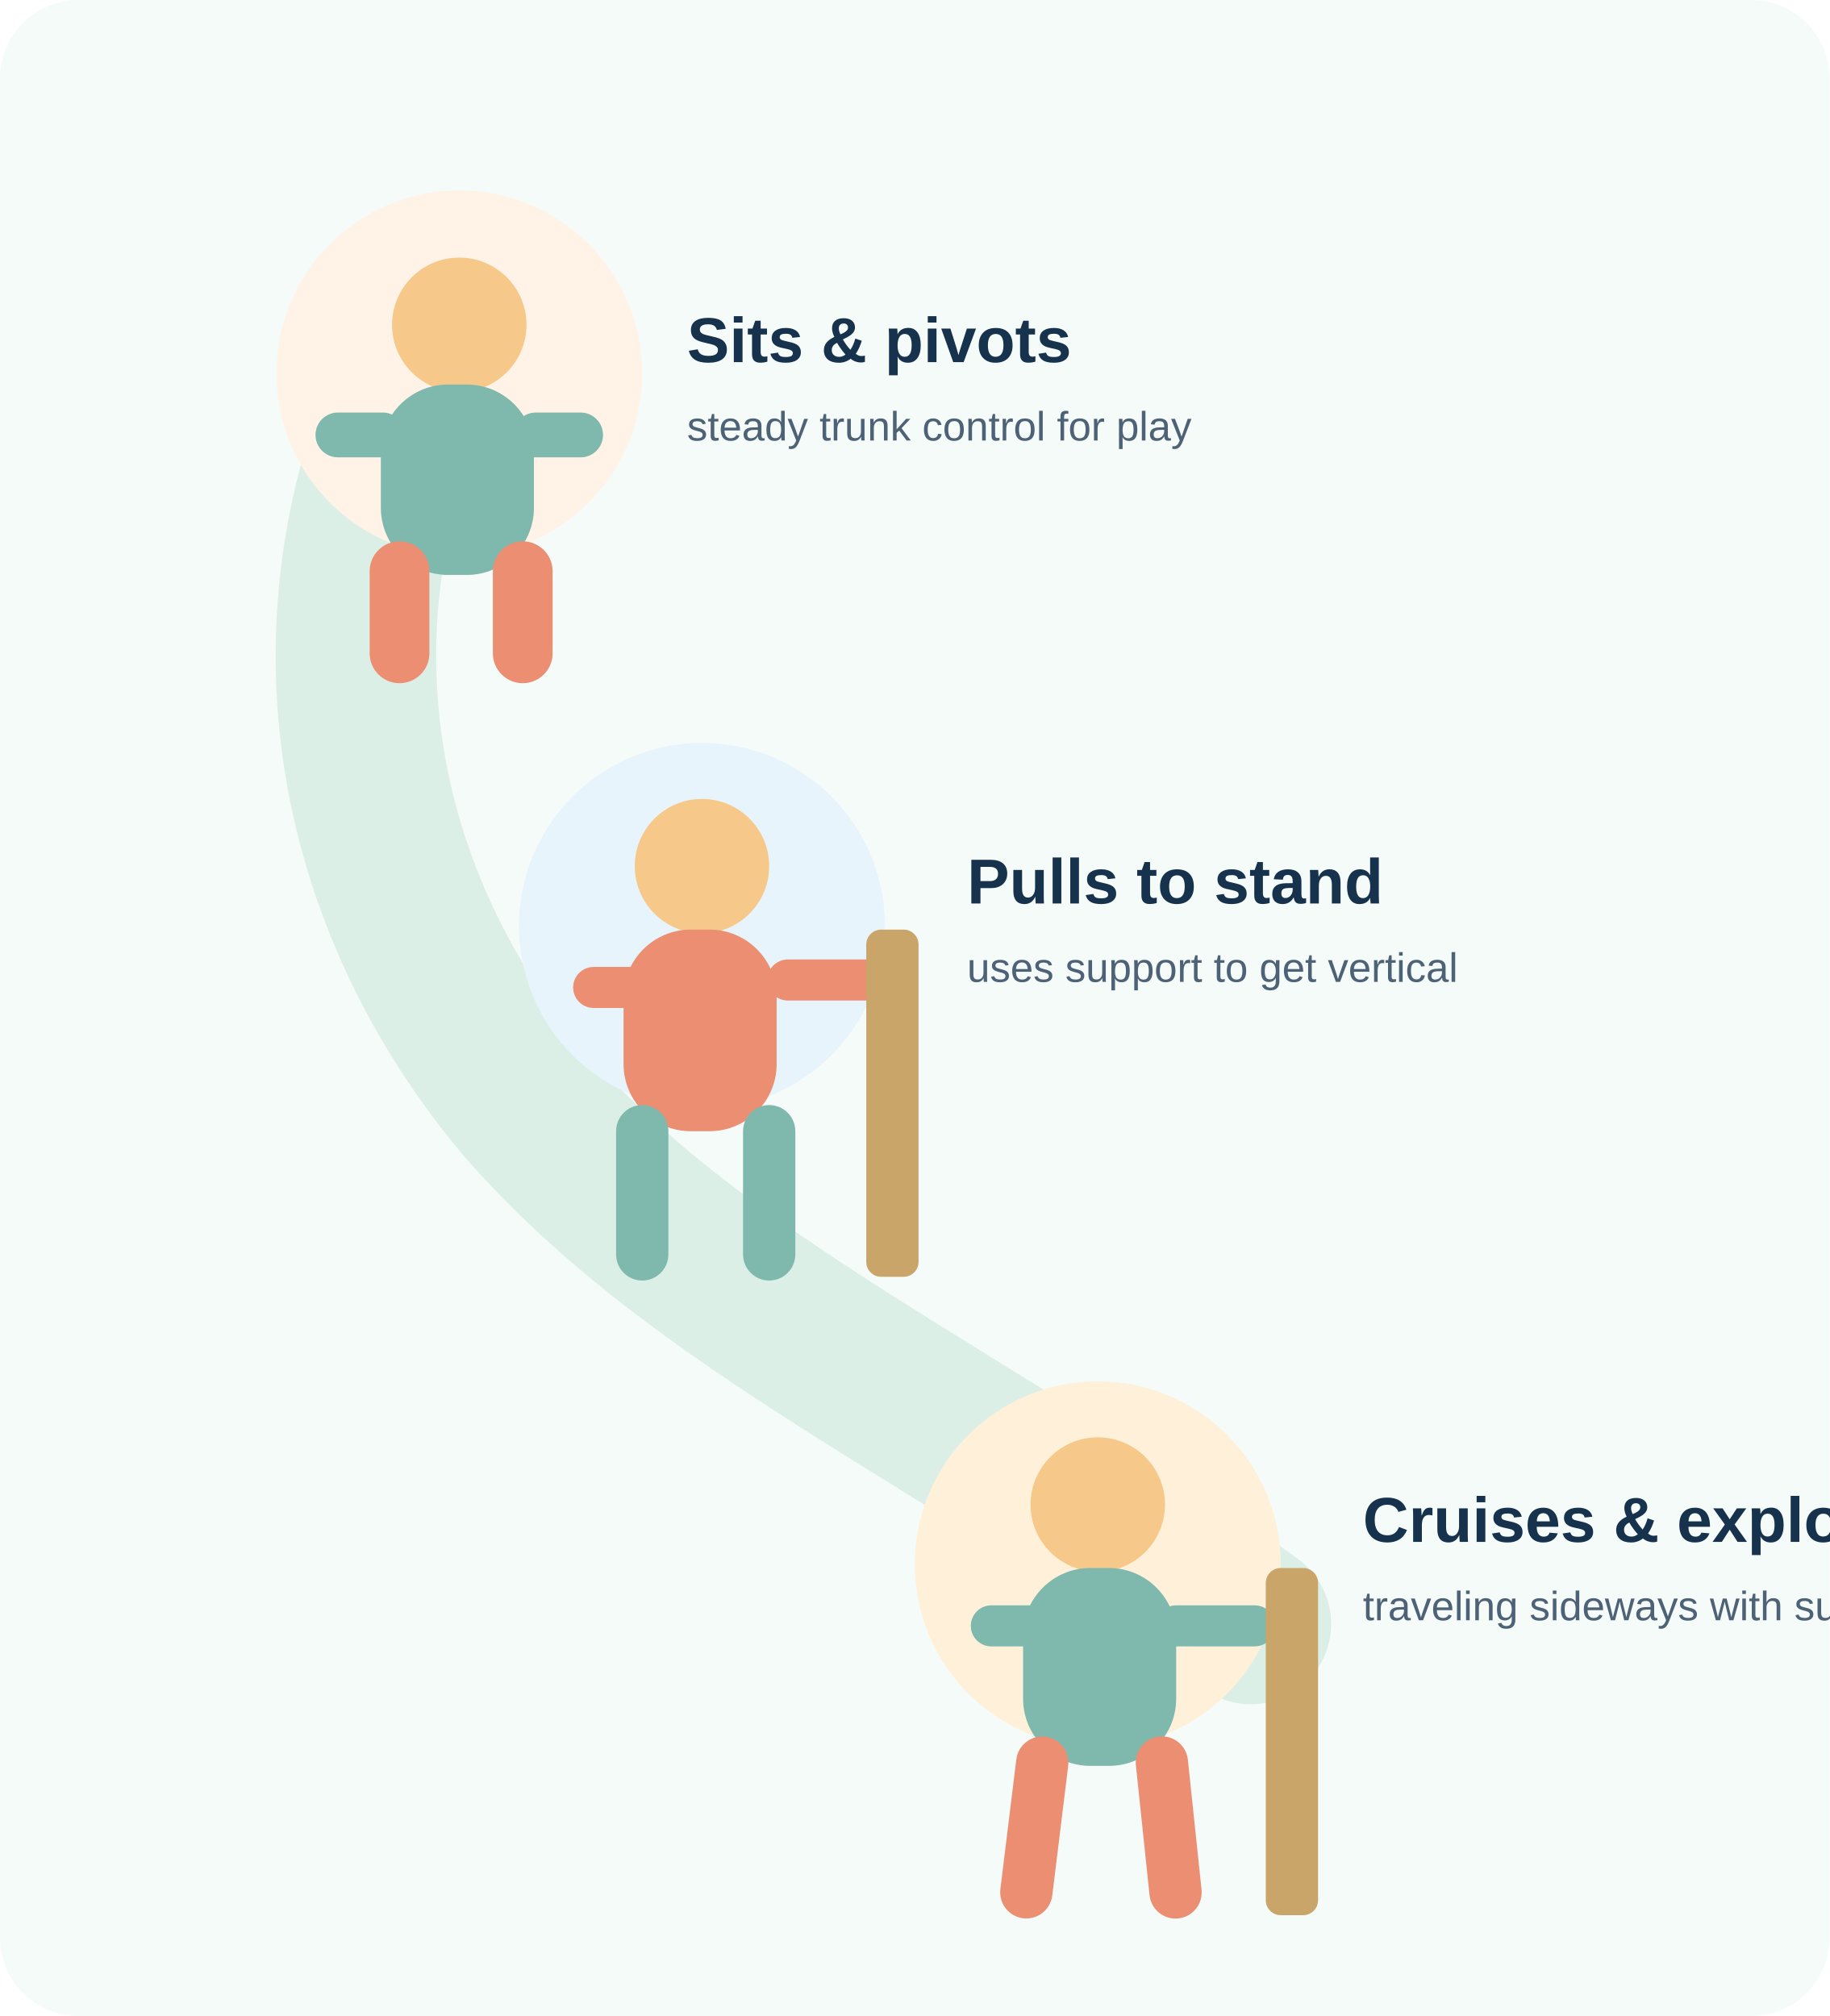
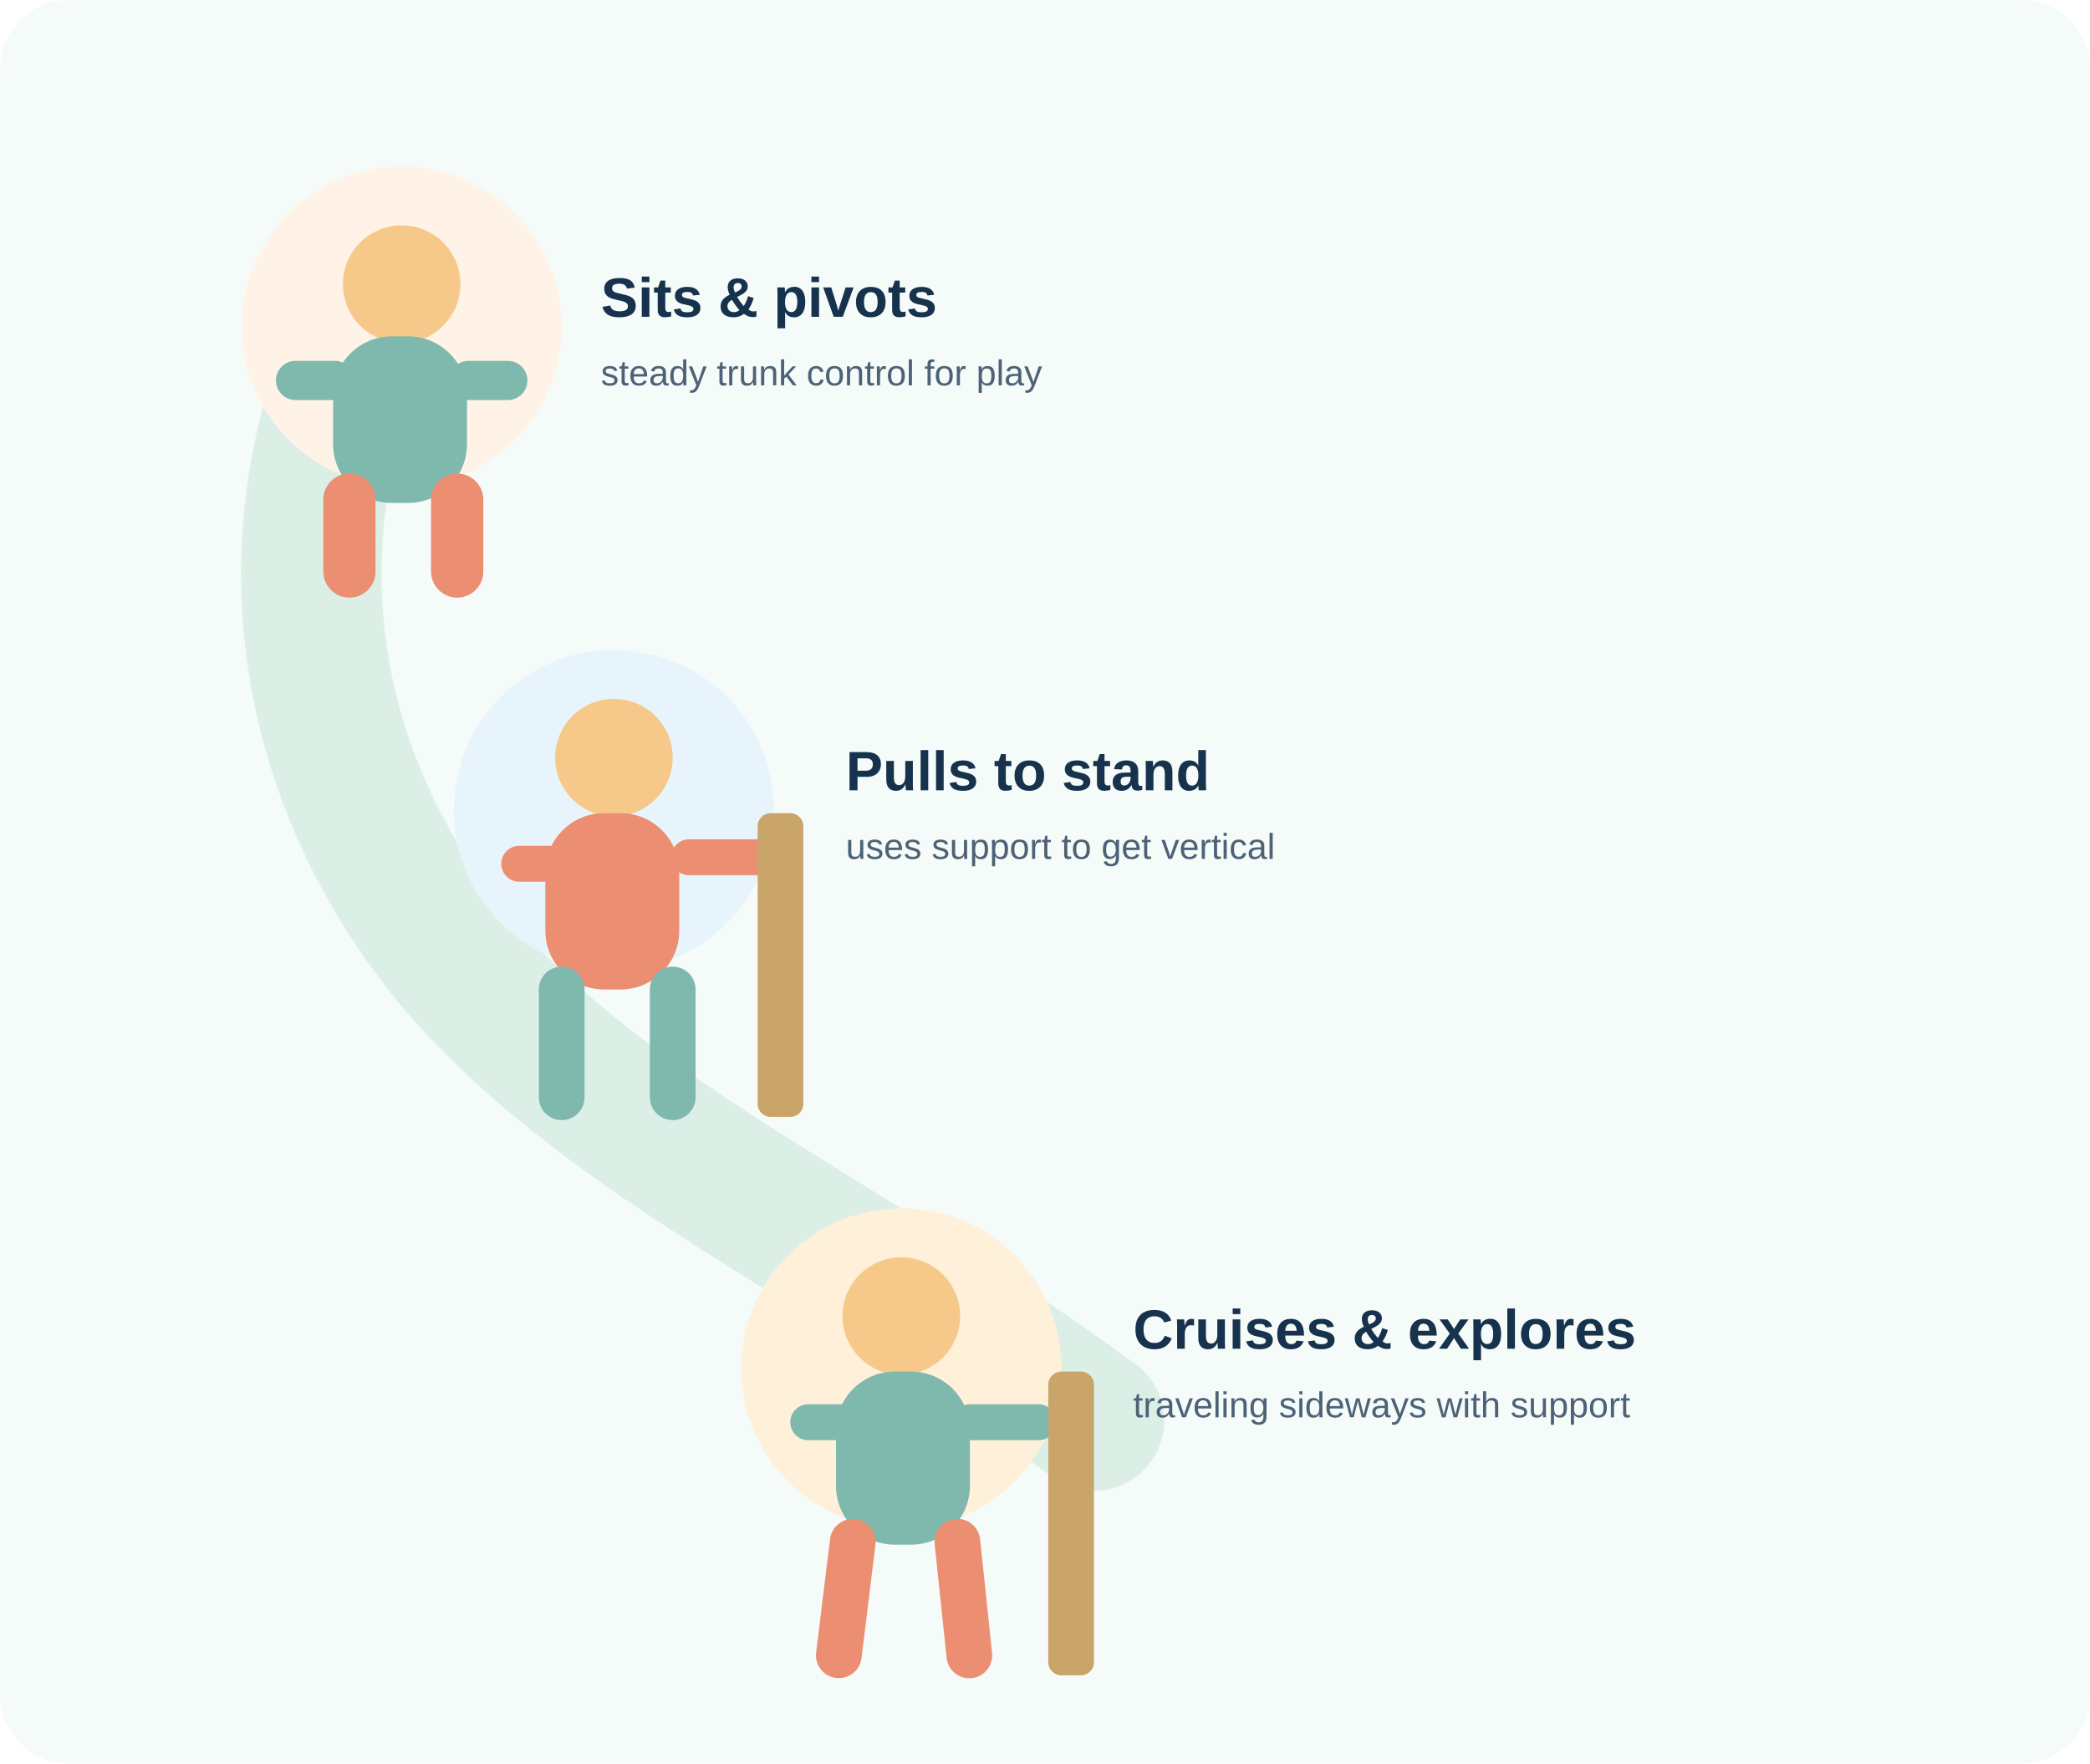
- <svg xmlns="http://www.w3.org/2000/svg" width="980" height="1080" viewBox="0 0 980 1080">
-   <rect width="980" height="1080" rx="42" fill="#F5FBF8" />
+ <svg xmlns="http://www.w3.org/2000/svg" width="1280" height="1080" viewBox="0 0 1280 1080">
+   <rect width="1280" height="1080" rx="42" fill="#F5FBF8" />
  <path d="M240 170 C160 310 180 470 280 590 C375 700 520 760 670 870" fill="none" stroke="#DCEFE6" stroke-width="86" stroke-linecap="round" />
  <g transform="translate(132 86)">
    <circle cx="114" cy="114" r="98" fill="#FFF3E8" />
    <circle cx="114" cy="88" r="36" fill="#F6C98A" />
    <rect x="72" y="120" width="82" height="102" rx="36" fill="#7FB8AD" />
    <rect x="37" y="135" width="48" height="24" rx="12" fill="#7FB8AD" />
    <rect x="143" y="135" width="48" height="24" rx="12" fill="#7FB8AD" />
    <rect x="66" y="204" width="32" height="76" rx="16" fill="#EB8E72" />
    <rect x="132" y="204" width="32" height="76" rx="16" fill="#EB8E72" />
    <text x="236" y="108" font-family="Arial" font-size="34" font-weight="700" fill="#17324D">Sits &amp; pivots</text>
    <text x="236" y="150" font-family="Arial" font-size="22" fill="#4D6277">steady trunk control for play</text>
  </g>
  <g transform="translate(262 382)">
    <circle cx="114" cy="114" r="98" fill="#E8F4FB" />
    <circle cx="114" cy="82" r="36" fill="#F6C98A" />
    <rect x="72" y="116" width="82" height="108" rx="36" fill="#EB8E72" />
    <rect x="45" y="136" width="42" height="22" rx="11" fill="#EB8E72" />
    <rect x="149" y="132" width="72" height="22" rx="11" fill="#EB8E72" />
    <rect x="68" y="210" width="28" height="94" rx="14" fill="#7FB8AD" />
    <rect x="136" y="210" width="28" height="94" rx="14" fill="#7FB8AD" />
    <rect x="202" y="116" width="28" height="186" rx="8" fill="#C9A56A" />
    <text x="256" y="102" font-family="Arial" font-size="34" font-weight="700" fill="#17324D">Pulls to stand</text>
    <text x="256" y="144" font-family="Arial" font-size="22" fill="#4D6277">uses support to get vertical</text>
  </g>
-   <g transform="translate(474 724)">
+   <g transform="translate(438 724)">
    <circle cx="114" cy="114" r="98" fill="#FFF0D9" />
    <circle cx="114" cy="82" r="36" fill="#F6C98A" />
    <rect x="74" y="116" width="82" height="106" rx="36" fill="#7FB8AD" />
    <rect x="46" y="136" width="74" height="22" rx="11" fill="#7FB8AD" />
    <rect x="145" y="136" width="64" height="22" rx="11" fill="#7FB8AD" />
    <rect x="66" y="206" width="28" height="98" rx="14" fill="#EB8E72" transform="rotate(7 80 255)" />
    <rect x="138" y="206" width="28" height="98" rx="14" fill="#EB8E72" transform="rotate(-6 152 255)" />
    <rect x="204" y="116" width="28" height="186" rx="8" fill="#C9A56A" />
    <text x="256" y="102" font-family="Arial" font-size="34" font-weight="700" fill="#17324D">Cruises &amp; explores</text>
    <text x="256" y="144" font-family="Arial" font-size="22" fill="#4D6277">traveling sideways with support</text>
  </g>
</svg>
